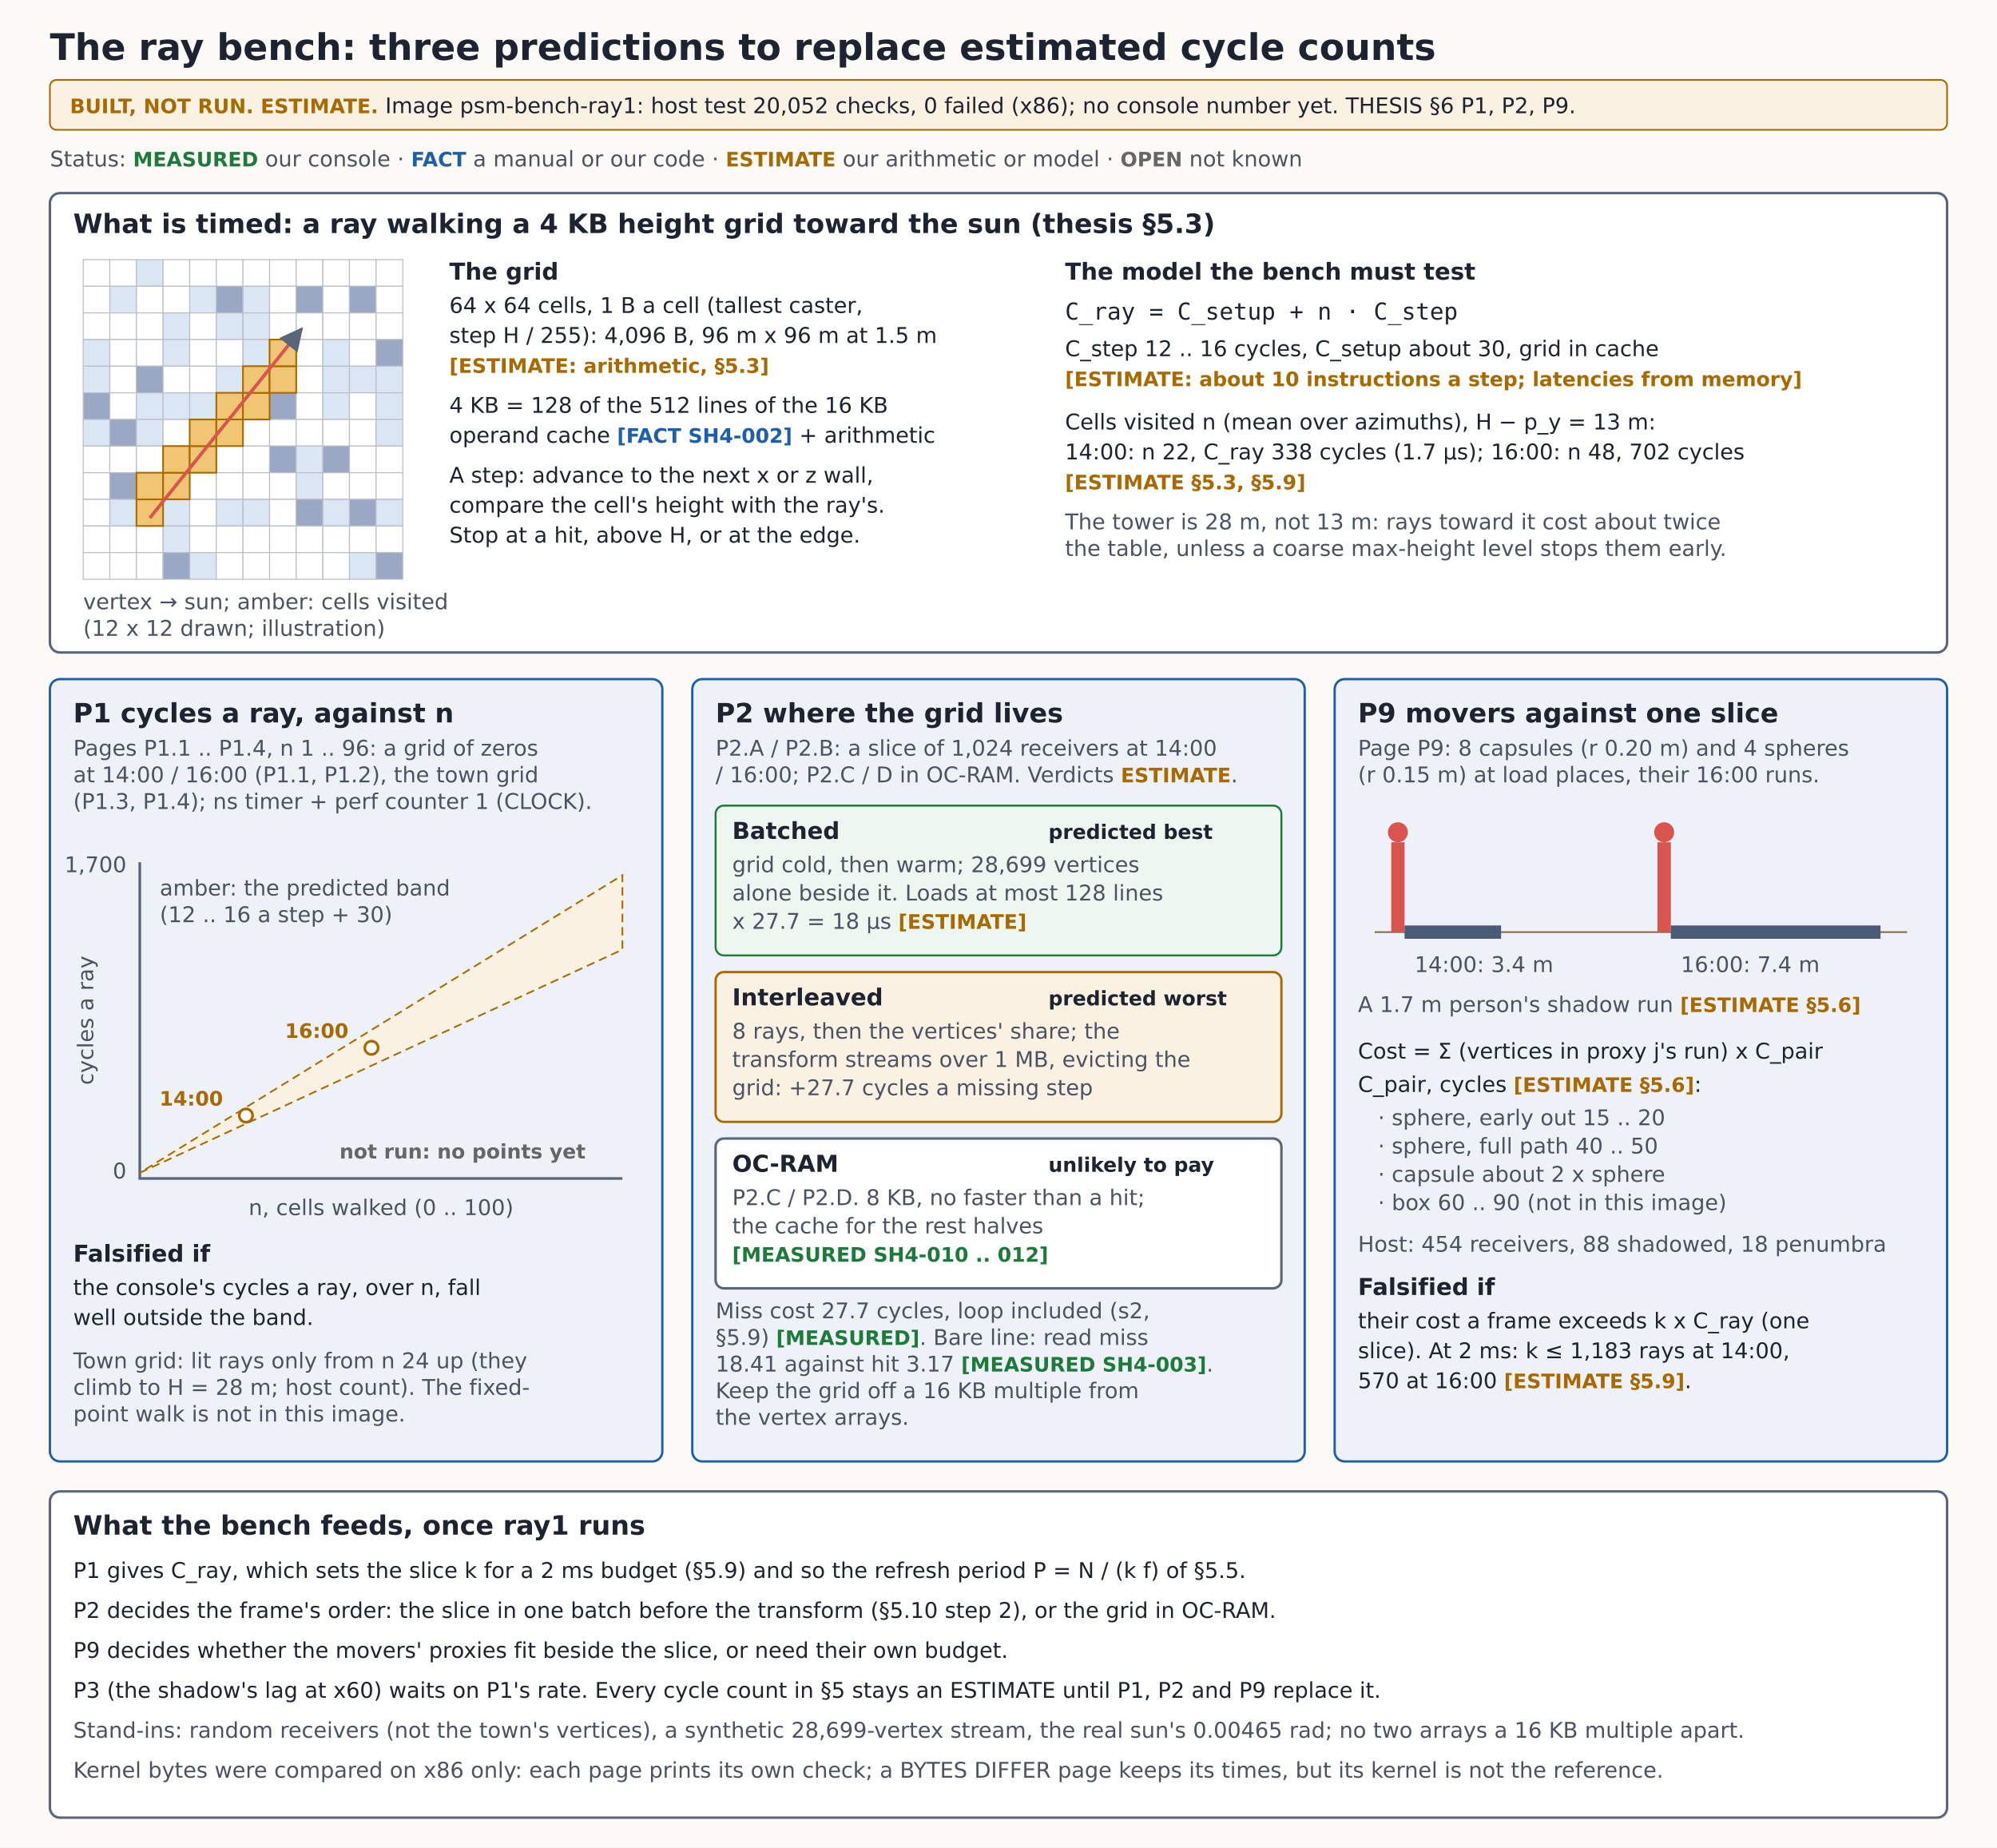
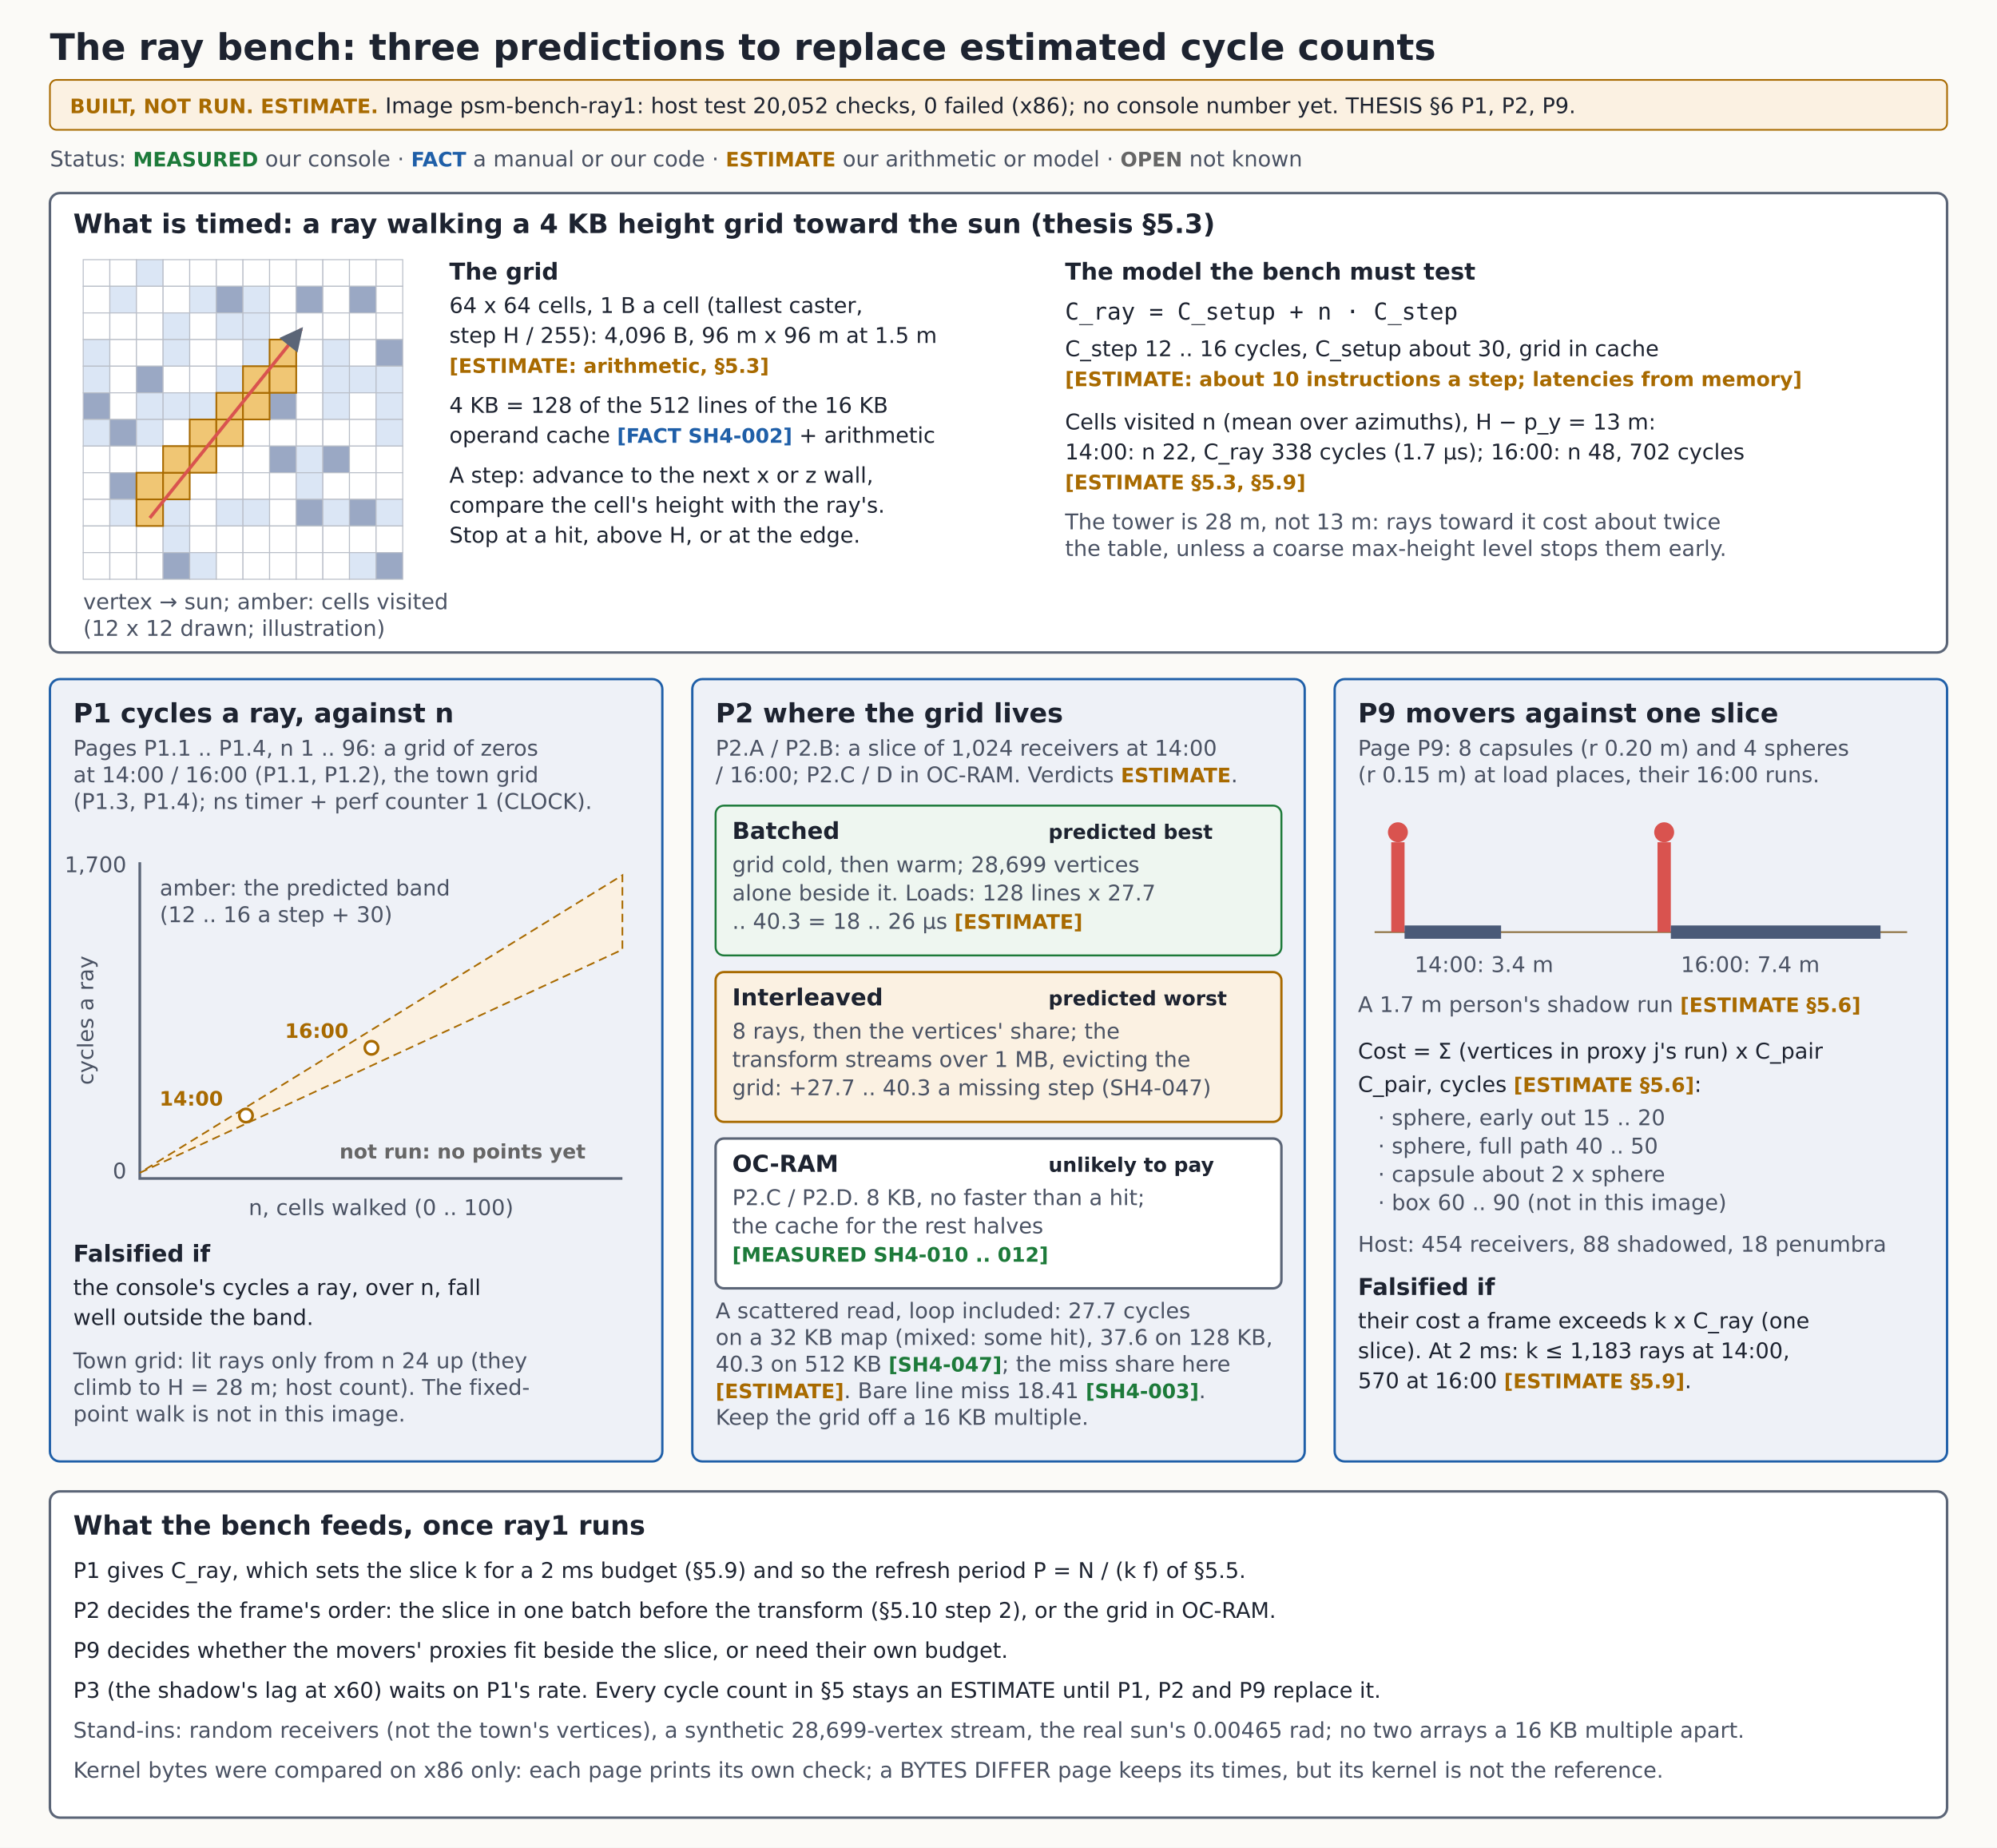
<svg xmlns="http://www.w3.org/2000/svg" width="1200" height="1110" viewBox="0 0 1200 1110" role="img" aria-labelledby="ttl dsc">
  <style>
text{font-family:"DejaVu Sans",Verdana,Arial,sans-serif;fill:#1d2330}
.t{font-size:22px;font-weight:700}.s{font-size:13px;fill:#4a5263}.h{font-size:16px;font-weight:700}.h2{font-size:14px;font-weight:700}
.b{font-size:13px}.k{font-size:12px;font-weight:700}.n{font-size:22px;font-weight:700}.mono{font-family:"DejaVu Sans Mono",Consolas,monospace;font-size:14px}
.m{fill:#1d7a3a}.f{fill:#1f5fa8}.e{fill:#a86a00}.o{fill:#666}.r{fill:#7a3ea8}
.box{fill:#fff;stroke:#5b6577;stroke-width:1.5}.st{fill:#eef1f7;stroke:#1f5fa8;stroke-width:1.4}
.mv{fill:#fbf1e2;stroke:#a86a00;stroke-width:1.4}.tm{fill:#eef6f0;stroke:#1d7a3a;stroke-width:1.2}
.ar{stroke:#5b6577;stroke-width:1.6;fill:none}.ad{stroke:#5b6577;stroke-width:1.4;fill:none;stroke-dasharray:5 4}
</style>
  <defs>
    <marker id="h" viewBox="0 0 10 10" refX="9" refY="5" markerWidth="7" markerHeight="7" orient="auto">
      <path d="M0 0 L10 5 L0 10 z" fill="#5b6577" />
    </marker>
  </defs>
  <rect width="1200" height="1110" fill="#fbfaf7" />
  <text x="30" y="36" class="t">The ray bench: three predictions to replace estimated cycle counts</text>
  <rect x="30" y="48" width="1140" height="30" rx="4" fill="#fbf1e2" stroke="#a86a00" />
  <text x="42" y="68" class="b">
    <tspan class="k e">BUILT, NOT RUN. ESTIMATE.</tspan> Image psm-bench-ray1: host test 20,052 checks, 0 failed (x86); no console number yet. THESIS §6 P1, P2, P9.</text>
  <text x="30" y="100" class="s">Status: <tspan class="k m">MEASURED</tspan> our console · <tspan class="k f">FACT</tspan> a manual or our code · <tspan class="k e">ESTIMATE</tspan> our arithmetic or model · <tspan class="k o">OPEN</tspan> not known</text>
  <rect x="30" y="116" width="1140" height="276" rx="6" class="box" />
  <text x="44" y="140" class="h">What is timed: a ray walking a 4 KB height grid toward the sun (thesis §5.3)</text>
  <rect x="50" y="156" width="16" height="16" fill="#ffffff" stroke="#b9bec8" stroke-width="0.6" />
  <rect x="66" y="156" width="16" height="16" fill="#ffffff" stroke="#b9bec8" stroke-width="0.6" />
  <rect x="82" y="156" width="16" height="16" fill="#dbe6f5" stroke="#b9bec8" stroke-width="0.6" />
  <rect x="98" y="156" width="16" height="16" fill="#ffffff" stroke="#b9bec8" stroke-width="0.6" />
  <rect x="114" y="156" width="16" height="16" fill="#ffffff" stroke="#b9bec8" stroke-width="0.6" />
  <rect x="130" y="156" width="16" height="16" fill="#ffffff" stroke="#b9bec8" stroke-width="0.6" />
  <rect x="146" y="156" width="16" height="16" fill="#ffffff" stroke="#b9bec8" stroke-width="0.6" />
  <rect x="162" y="156" width="16" height="16" fill="#ffffff" stroke="#b9bec8" stroke-width="0.6" />
  <rect x="178" y="156" width="16" height="16" fill="#ffffff" stroke="#b9bec8" stroke-width="0.6" />
  <rect x="194" y="156" width="16" height="16" fill="#ffffff" stroke="#b9bec8" stroke-width="0.6" />
  <rect x="210" y="156" width="16" height="16" fill="#ffffff" stroke="#b9bec8" stroke-width="0.6" />
  <rect x="226" y="156" width="16" height="16" fill="#ffffff" stroke="#b9bec8" stroke-width="0.6" />
  <rect x="50" y="172" width="16" height="16" fill="#ffffff" stroke="#b9bec8" stroke-width="0.6" />
  <rect x="66" y="172" width="16" height="16" fill="#dbe6f5" stroke="#b9bec8" stroke-width="0.6" />
  <rect x="82" y="172" width="16" height="16" fill="#ffffff" stroke="#b9bec8" stroke-width="0.6" />
  <rect x="98" y="172" width="16" height="16" fill="#ffffff" stroke="#b9bec8" stroke-width="0.6" />
  <rect x="114" y="172" width="16" height="16" fill="#dbe6f5" stroke="#b9bec8" stroke-width="0.6" />
  <rect x="130" y="172" width="16" height="16" fill="#9aa8c4" stroke="#b9bec8" stroke-width="0.6" />
  <rect x="146" y="172" width="16" height="16" fill="#dbe6f5" stroke="#b9bec8" stroke-width="0.6" />
  <rect x="162" y="172" width="16" height="16" fill="#ffffff" stroke="#b9bec8" stroke-width="0.6" />
  <rect x="178" y="172" width="16" height="16" fill="#9aa8c4" stroke="#b9bec8" stroke-width="0.6" />
  <rect x="194" y="172" width="16" height="16" fill="#ffffff" stroke="#b9bec8" stroke-width="0.6" />
  <rect x="210" y="172" width="16" height="16" fill="#9aa8c4" stroke="#b9bec8" stroke-width="0.6" />
  <rect x="226" y="172" width="16" height="16" fill="#ffffff" stroke="#b9bec8" stroke-width="0.6" />
  <rect x="50" y="188" width="16" height="16" fill="#ffffff" stroke="#b9bec8" stroke-width="0.6" />
  <rect x="66" y="188" width="16" height="16" fill="#ffffff" stroke="#b9bec8" stroke-width="0.6" />
  <rect x="82" y="188" width="16" height="16" fill="#ffffff" stroke="#b9bec8" stroke-width="0.6" />
  <rect x="98" y="188" width="16" height="16" fill="#dbe6f5" stroke="#b9bec8" stroke-width="0.6" />
  <rect x="114" y="188" width="16" height="16" fill="#ffffff" stroke="#b9bec8" stroke-width="0.6" />
  <rect x="130" y="188" width="16" height="16" fill="#dbe6f5" stroke="#b9bec8" stroke-width="0.6" />
  <rect x="146" y="188" width="16" height="16" fill="#dbe6f5" stroke="#b9bec8" stroke-width="0.6" />
  <rect x="162" y="188" width="16" height="16" fill="#ffffff" stroke="#b9bec8" stroke-width="0.6" />
  <rect x="178" y="188" width="16" height="16" fill="#ffffff" stroke="#b9bec8" stroke-width="0.6" />
  <rect x="194" y="188" width="16" height="16" fill="#ffffff" stroke="#b9bec8" stroke-width="0.6" />
  <rect x="210" y="188" width="16" height="16" fill="#ffffff" stroke="#b9bec8" stroke-width="0.6" />
  <rect x="226" y="188" width="16" height="16" fill="#ffffff" stroke="#b9bec8" stroke-width="0.6" />
  <rect x="50" y="204" width="16" height="16" fill="#dbe6f5" stroke="#b9bec8" stroke-width="0.6" />
  <rect x="66" y="204" width="16" height="16" fill="#ffffff" stroke="#b9bec8" stroke-width="0.6" />
  <rect x="82" y="204" width="16" height="16" fill="#ffffff" stroke="#b9bec8" stroke-width="0.6" />
  <rect x="98" y="204" width="16" height="16" fill="#dbe6f5" stroke="#b9bec8" stroke-width="0.6" />
  <rect x="114" y="204" width="16" height="16" fill="#ffffff" stroke="#b9bec8" stroke-width="0.6" />
  <rect x="130" y="204" width="16" height="16" fill="#ffffff" stroke="#b9bec8" stroke-width="0.6" />
  <rect x="146" y="204" width="16" height="16" fill="#dbe6f5" stroke="#b9bec8" stroke-width="0.6" />
  <rect x="162" y="204" width="16" height="16" fill="#dbe6f5" stroke="#b9bec8" stroke-width="0.6" />
  <rect x="178" y="204" width="16" height="16" fill="#ffffff" stroke="#b9bec8" stroke-width="0.6" />
  <rect x="194" y="204" width="16" height="16" fill="#dbe6f5" stroke="#b9bec8" stroke-width="0.6" />
  <rect x="210" y="204" width="16" height="16" fill="#ffffff" stroke="#b9bec8" stroke-width="0.6" />
  <rect x="226" y="204" width="16" height="16" fill="#9aa8c4" stroke="#b9bec8" stroke-width="0.6" />
  <rect x="50" y="220" width="16" height="16" fill="#dbe6f5" stroke="#b9bec8" stroke-width="0.6" />
  <rect x="66" y="220" width="16" height="16" fill="#ffffff" stroke="#b9bec8" stroke-width="0.6" />
  <rect x="82" y="220" width="16" height="16" fill="#9aa8c4" stroke="#b9bec8" stroke-width="0.6" />
  <rect x="98" y="220" width="16" height="16" fill="#ffffff" stroke="#b9bec8" stroke-width="0.6" />
  <rect x="114" y="220" width="16" height="16" fill="#ffffff" stroke="#b9bec8" stroke-width="0.6" />
  <rect x="130" y="220" width="16" height="16" fill="#dbe6f5" stroke="#b9bec8" stroke-width="0.6" />
  <rect x="146" y="220" width="16" height="16" fill="#ffffff" stroke="#b9bec8" stroke-width="0.6" />
  <rect x="162" y="220" width="16" height="16" fill="#ffffff" stroke="#b9bec8" stroke-width="0.6" />
  <rect x="178" y="220" width="16" height="16" fill="#ffffff" stroke="#b9bec8" stroke-width="0.6" />
  <rect x="194" y="220" width="16" height="16" fill="#dbe6f5" stroke="#b9bec8" stroke-width="0.6" />
  <rect x="210" y="220" width="16" height="16" fill="#dbe6f5" stroke="#b9bec8" stroke-width="0.6" />
  <rect x="226" y="220" width="16" height="16" fill="#dbe6f5" stroke="#b9bec8" stroke-width="0.6" />
  <rect x="50" y="236" width="16" height="16" fill="#9aa8c4" stroke="#b9bec8" stroke-width="0.6" />
  <rect x="66" y="236" width="16" height="16" fill="#ffffff" stroke="#b9bec8" stroke-width="0.6" />
  <rect x="82" y="236" width="16" height="16" fill="#dbe6f5" stroke="#b9bec8" stroke-width="0.6" />
  <rect x="98" y="236" width="16" height="16" fill="#dbe6f5" stroke="#b9bec8" stroke-width="0.6" />
  <rect x="114" y="236" width="16" height="16" fill="#dbe6f5" stroke="#b9bec8" stroke-width="0.6" />
  <rect x="130" y="236" width="16" height="16" fill="#ffffff" stroke="#b9bec8" stroke-width="0.6" />
  <rect x="146" y="236" width="16" height="16" fill="#dbe6f5" stroke="#b9bec8" stroke-width="0.6" />
  <rect x="162" y="236" width="16" height="16" fill="#9aa8c4" stroke="#b9bec8" stroke-width="0.6" />
  <rect x="178" y="236" width="16" height="16" fill="#ffffff" stroke="#b9bec8" stroke-width="0.6" />
  <rect x="194" y="236" width="16" height="16" fill="#dbe6f5" stroke="#b9bec8" stroke-width="0.6" />
  <rect x="210" y="236" width="16" height="16" fill="#ffffff" stroke="#b9bec8" stroke-width="0.6" />
  <rect x="226" y="236" width="16" height="16" fill="#dbe6f5" stroke="#b9bec8" stroke-width="0.6" />
  <rect x="50" y="252" width="16" height="16" fill="#dbe6f5" stroke="#b9bec8" stroke-width="0.6" />
  <rect x="66" y="252" width="16" height="16" fill="#9aa8c4" stroke="#b9bec8" stroke-width="0.6" />
  <rect x="82" y="252" width="16" height="16" fill="#dbe6f5" stroke="#b9bec8" stroke-width="0.6" />
  <rect x="98" y="252" width="16" height="16" fill="#ffffff" stroke="#b9bec8" stroke-width="0.6" />
  <rect x="114" y="252" width="16" height="16" fill="#ffffff" stroke="#b9bec8" stroke-width="0.6" />
  <rect x="130" y="252" width="16" height="16" fill="#dbe6f5" stroke="#b9bec8" stroke-width="0.6" />
  <rect x="146" y="252" width="16" height="16" fill="#ffffff" stroke="#b9bec8" stroke-width="0.6" />
  <rect x="162" y="252" width="16" height="16" fill="#ffffff" stroke="#b9bec8" stroke-width="0.6" />
  <rect x="178" y="252" width="16" height="16" fill="#ffffff" stroke="#b9bec8" stroke-width="0.6" />
  <rect x="194" y="252" width="16" height="16" fill="#ffffff" stroke="#b9bec8" stroke-width="0.6" />
  <rect x="210" y="252" width="16" height="16" fill="#ffffff" stroke="#b9bec8" stroke-width="0.6" />
  <rect x="226" y="252" width="16" height="16" fill="#dbe6f5" stroke="#b9bec8" stroke-width="0.6" />
  <rect x="50" y="268" width="16" height="16" fill="#ffffff" stroke="#b9bec8" stroke-width="0.6" />
  <rect x="66" y="268" width="16" height="16" fill="#ffffff" stroke="#b9bec8" stroke-width="0.6" />
  <rect x="82" y="268" width="16" height="16" fill="#ffffff" stroke="#b9bec8" stroke-width="0.6" />
  <rect x="98" y="268" width="16" height="16" fill="#9aa8c4" stroke="#b9bec8" stroke-width="0.6" />
  <rect x="114" y="268" width="16" height="16" fill="#ffffff" stroke="#b9bec8" stroke-width="0.6" />
  <rect x="130" y="268" width="16" height="16" fill="#ffffff" stroke="#b9bec8" stroke-width="0.6" />
  <rect x="146" y="268" width="16" height="16" fill="#ffffff" stroke="#b9bec8" stroke-width="0.6" />
  <rect x="162" y="268" width="16" height="16" fill="#9aa8c4" stroke="#b9bec8" stroke-width="0.6" />
  <rect x="178" y="268" width="16" height="16" fill="#dbe6f5" stroke="#b9bec8" stroke-width="0.6" />
  <rect x="194" y="268" width="16" height="16" fill="#9aa8c4" stroke="#b9bec8" stroke-width="0.6" />
  <rect x="210" y="268" width="16" height="16" fill="#ffffff" stroke="#b9bec8" stroke-width="0.6" />
  <rect x="226" y="268" width="16" height="16" fill="#ffffff" stroke="#b9bec8" stroke-width="0.6" />
  <rect x="50" y="284" width="16" height="16" fill="#ffffff" stroke="#b9bec8" stroke-width="0.6" />
  <rect x="66" y="284" width="16" height="16" fill="#9aa8c4" stroke="#b9bec8" stroke-width="0.6" />
  <rect x="82" y="284" width="16" height="16" fill="#9aa8c4" stroke="#b9bec8" stroke-width="0.6" />
  <rect x="98" y="284" width="16" height="16" fill="#ffffff" stroke="#b9bec8" stroke-width="0.6" />
  <rect x="114" y="284" width="16" height="16" fill="#ffffff" stroke="#b9bec8" stroke-width="0.6" />
  <rect x="130" y="284" width="16" height="16" fill="#ffffff" stroke="#b9bec8" stroke-width="0.6" />
  <rect x="146" y="284" width="16" height="16" fill="#ffffff" stroke="#b9bec8" stroke-width="0.6" />
  <rect x="162" y="284" width="16" height="16" fill="#ffffff" stroke="#b9bec8" stroke-width="0.6" />
  <rect x="178" y="284" width="16" height="16" fill="#dbe6f5" stroke="#b9bec8" stroke-width="0.6" />
  <rect x="194" y="284" width="16" height="16" fill="#ffffff" stroke="#b9bec8" stroke-width="0.6" />
  <rect x="210" y="284" width="16" height="16" fill="#ffffff" stroke="#b9bec8" stroke-width="0.6" />
  <rect x="226" y="284" width="16" height="16" fill="#ffffff" stroke="#b9bec8" stroke-width="0.6" />
  <rect x="50" y="300" width="16" height="16" fill="#ffffff" stroke="#b9bec8" stroke-width="0.6" />
  <rect x="66" y="300" width="16" height="16" fill="#dbe6f5" stroke="#b9bec8" stroke-width="0.6" />
  <rect x="82" y="300" width="16" height="16" fill="#9aa8c4" stroke="#b9bec8" stroke-width="0.6" />
  <rect x="98" y="300" width="16" height="16" fill="#dbe6f5" stroke="#b9bec8" stroke-width="0.6" />
  <rect x="114" y="300" width="16" height="16" fill="#ffffff" stroke="#b9bec8" stroke-width="0.6" />
  <rect x="130" y="300" width="16" height="16" fill="#dbe6f5" stroke="#b9bec8" stroke-width="0.6" />
  <rect x="146" y="300" width="16" height="16" fill="#dbe6f5" stroke="#b9bec8" stroke-width="0.6" />
  <rect x="162" y="300" width="16" height="16" fill="#ffffff" stroke="#b9bec8" stroke-width="0.6" />
  <rect x="178" y="300" width="16" height="16" fill="#9aa8c4" stroke="#b9bec8" stroke-width="0.6" />
  <rect x="194" y="300" width="16" height="16" fill="#dbe6f5" stroke="#b9bec8" stroke-width="0.6" />
  <rect x="210" y="300" width="16" height="16" fill="#9aa8c4" stroke="#b9bec8" stroke-width="0.6" />
  <rect x="226" y="300" width="16" height="16" fill="#dbe6f5" stroke="#b9bec8" stroke-width="0.6" />
  <rect x="50" y="316" width="16" height="16" fill="#ffffff" stroke="#b9bec8" stroke-width="0.6" />
  <rect x="66" y="316" width="16" height="16" fill="#ffffff" stroke="#b9bec8" stroke-width="0.6" />
  <rect x="82" y="316" width="16" height="16" fill="#ffffff" stroke="#b9bec8" stroke-width="0.6" />
  <rect x="98" y="316" width="16" height="16" fill="#dbe6f5" stroke="#b9bec8" stroke-width="0.6" />
  <rect x="114" y="316" width="16" height="16" fill="#ffffff" stroke="#b9bec8" stroke-width="0.6" />
  <rect x="130" y="316" width="16" height="16" fill="#ffffff" stroke="#b9bec8" stroke-width="0.6" />
  <rect x="146" y="316" width="16" height="16" fill="#ffffff" stroke="#b9bec8" stroke-width="0.6" />
  <rect x="162" y="316" width="16" height="16" fill="#ffffff" stroke="#b9bec8" stroke-width="0.6" />
  <rect x="178" y="316" width="16" height="16" fill="#ffffff" stroke="#b9bec8" stroke-width="0.6" />
  <rect x="194" y="316" width="16" height="16" fill="#ffffff" stroke="#b9bec8" stroke-width="0.6" />
  <rect x="210" y="316" width="16" height="16" fill="#ffffff" stroke="#b9bec8" stroke-width="0.6" />
  <rect x="226" y="316" width="16" height="16" fill="#ffffff" stroke="#b9bec8" stroke-width="0.6" />
  <rect x="50" y="332" width="16" height="16" fill="#ffffff" stroke="#b9bec8" stroke-width="0.6" />
  <rect x="66" y="332" width="16" height="16" fill="#ffffff" stroke="#b9bec8" stroke-width="0.6" />
  <rect x="82" y="332" width="16" height="16" fill="#ffffff" stroke="#b9bec8" stroke-width="0.6" />
  <rect x="98" y="332" width="16" height="16" fill="#9aa8c4" stroke="#b9bec8" stroke-width="0.6" />
  <rect x="114" y="332" width="16" height="16" fill="#dbe6f5" stroke="#b9bec8" stroke-width="0.6" />
  <rect x="130" y="332" width="16" height="16" fill="#ffffff" stroke="#b9bec8" stroke-width="0.6" />
  <rect x="146" y="332" width="16" height="16" fill="#ffffff" stroke="#b9bec8" stroke-width="0.6" />
  <rect x="162" y="332" width="16" height="16" fill="#ffffff" stroke="#b9bec8" stroke-width="0.6" />
  <rect x="178" y="332" width="16" height="16" fill="#ffffff" stroke="#b9bec8" stroke-width="0.6" />
  <rect x="194" y="332" width="16" height="16" fill="#ffffff" stroke="#b9bec8" stroke-width="0.6" />
  <rect x="210" y="332" width="16" height="16" fill="#dbe6f5" stroke="#b9bec8" stroke-width="0.6" />
  <rect x="226" y="332" width="16" height="16" fill="#9aa8c4" stroke="#b9bec8" stroke-width="0.6" />
  <rect x="82" y="300" width="16" height="16" fill="#f0c674" stroke="#a86a00" stroke-width="1" />
  <rect x="82" y="284" width="16" height="16" fill="#f0c674" stroke="#a86a00" stroke-width="1" />
  <rect x="98" y="284" width="16" height="16" fill="#f0c674" stroke="#a86a00" stroke-width="1" />
  <rect x="98" y="268" width="16" height="16" fill="#f0c674" stroke="#a86a00" stroke-width="1" />
  <rect x="114" y="268" width="16" height="16" fill="#f0c674" stroke="#a86a00" stroke-width="1" />
  <rect x="114" y="252" width="16" height="16" fill="#f0c674" stroke="#a86a00" stroke-width="1" />
  <rect x="130" y="252" width="16" height="16" fill="#f0c674" stroke="#a86a00" stroke-width="1" />
  <rect x="130" y="236" width="16" height="16" fill="#f0c674" stroke="#a86a00" stroke-width="1" />
  <rect x="146" y="236" width="16" height="16" fill="#f0c674" stroke="#a86a00" stroke-width="1" />
  <rect x="146" y="220" width="16" height="16" fill="#f0c674" stroke="#a86a00" stroke-width="1" />
  <rect x="162" y="220" width="16" height="16" fill="#f0c674" stroke="#a86a00" stroke-width="1" />
  <rect x="162" y="204" width="16" height="16" fill="#f0c674" stroke="#a86a00" stroke-width="1" />
  <path d="M90.0 311.2 L181.2 197.6" stroke="#d9534f" stroke-width="2" marker-end="url(#h)" />
  <text x="50" y="366" class="s">vertex → sun; amber: cells visited</text>
  <text x="50" y="382" class="s">(12 x 12 drawn; illustration)</text>
  <text x="270" y="168" class="h2">The grid</text>
  <text x="270" y="188" class="b">64 x 64 cells, 1 B a cell (tallest caster,</text>
  <text x="270" y="206" class="b">step H / 255): 4,096 B, 96 m x 96 m at 1.5 m</text>
  <text x="270" y="224" class="b">
    <tspan class="k e">[ESTIMATE: arithmetic, §5.3]</tspan>
  </text>
  <text x="270" y="248" class="b">4 KB = 128 of the 512 lines of the 16 KB</text>
  <text x="270" y="266" class="b">operand cache <tspan class="k f">[FACT SH4-002]</tspan> + arithmetic</text>
  <text x="270" y="290" class="b">A step: advance to the next x or z wall,</text>
  <text x="270" y="308" class="b">compare the cell's height with the ray's.</text>
  <text x="270" y="326" class="b">Stop at a hit, above H, or at the edge.</text>
  <text x="640" y="168" class="h2">The model the bench must test</text>
  <text x="640" y="192" class="mono">C_ray = C_setup + n · C_step</text>
  <text x="640" y="214" class="b">C_step 12 .. 16 cycles, C_setup about 30, grid in cache</text>
  <text x="640" y="232" class="b">
    <tspan class="k e">[ESTIMATE: about 10 instructions a step; latencies from memory]</tspan>
  </text>
  <text x="640" y="258" class="b">Cells visited n (mean over azimuths), H − p_y = 13 m:</text>
  <text x="640" y="276" class="b">14:00: n 22, C_ray 338 cycles (1.7 µs); 16:00: n 48, 702 cycles</text>
  <text x="640" y="294" class="b">
    <tspan class="k e">[ESTIMATE §5.3, §5.9]</tspan>
  </text>
  <text x="640" y="318" class="s">The tower is 28 m, not 13 m: rays toward it cost about twice</text>
  <text x="640" y="334" class="s">the table, unless a coarse max-height level stops them early.</text>
  <rect x="30" y="408" width="368" height="470" rx="6" class="st" />
  <rect x="416" y="408" width="368" height="470" rx="6" class="st" />
  <rect x="802" y="408" width="368" height="470" rx="6" class="st" />
  <text x="44" y="434" class="h">P1  cycles a ray, against n</text>
  <text x="44" y="454" class="s">Pages P1.1 .. P1.4, n 1 .. 96: a grid of zeros</text>
  <text x="44" y="470" class="s">at 14:00 / 16:00 (P1.1, P1.2), the town grid</text>
  <text x="44" y="486" class="s">(P1.3, P1.4); ns timer + perf counter 1 (CLOCK).</text>
  <path d="M84 518 L84 708 L374 708" class="ar" />
  <polygon points="84.0,704.6 374.0,570.5 374.0,525.8" fill="#fbf1e2" stroke="#a86a00" stroke-dasharray="5 3" />
  <circle cx="147.8" cy="670.2" r="4" fill="#fff" stroke="#a86a00" stroke-width="1.6" />
  <text x="95.8" y="664.224" class="k e">14:00</text>
  <circle cx="223.2" cy="629.5" r="4" fill="#fff" stroke="#a86a00" stroke-width="1.6" />
  <text x="171.2" y="623.541" class="k e">16:00</text>
  <text x="229.0" y="730" class="s" text-anchor="middle">n, cells walked (0 .. 100)</text>
  <text x="76" y="524" class="s" text-anchor="end">1,700</text>
  <text x="76" y="708" class="s" text-anchor="end">0</text>
  <text x="56" y="613.0" class="s" text-anchor="middle" transform="rotate(-90 56 613.0)">cycles a ray</text>
  <text x="96" y="538" class="s">amber: the predicted band</text>
  <text x="96" y="554" class="s">(12 .. 16 a step + 30)</text>
  <text x="204" y="696" class="k o">not run: no points yet</text>
  <text x="44" y="758" class="h2">Falsified if</text>
  <text x="44" y="778" class="b">the console's cycles a ray, over n, fall</text>
  <text x="44" y="796" class="b">well outside the band.</text>
  <text x="44" y="822" class="s">Town grid: lit rays only from n 24 up (they</text>
  <text x="44" y="838" class="s">climb to H = 28 m; host count). The fixed-</text>
  <text x="44" y="854" class="s">point walk is not in this image.</text>
  <text x="430" y="434" class="h">P2  where the grid lives</text>
  <text x="430" y="454" class="s">P2.A / P2.B: a slice of 1,024 receivers at 14:00</text>
  <text x="430" y="470" class="s">/ 16:00; P2.C / D in OC-RAM. Verdicts <tspan class="k e">ESTIMATE</tspan>.</text>
  <rect x="430" y="484" width="340" height="90" rx="5" class="tm" />
  <text x="440" y="504" class="h2">Batched</text>
  <text x="630" y="504" class="k">predicted best</text>
  <text x="440" y="524" class="s">grid cold, then warm; 28,699 vertices</text>
-   <text x="440" y="541" class="s">alone beside it. Loads at most 128 lines</text>
-   <text x="440" y="558" class="s">x 27.7 = 18 µs <tspan class="k e">[ESTIMATE]</tspan>
+   <text x="440" y="541" class="s">alone beside it. Loads: 128 lines x 27.7</text>
+   <text x="440" y="558" class="s">.. 40.3 = 18 .. 26 µs <tspan class="k e">[ESTIMATE]</tspan>
  </text>
  <rect x="430" y="584" width="340" height="90" rx="5" class="mv" />
  <text x="440" y="604" class="h2">Interleaved</text>
  <text x="630" y="604" class="k">predicted worst</text>
  <text x="440" y="624" class="s">8 rays, then the vertices' share; the</text>
  <text x="440" y="641" class="s">transform streams over 1 MB, evicting the</text>
-   <text x="440" y="658" class="s">grid: +27.7 cycles a missing step</text>
+   <text x="440" y="658" class="s">grid: +27.7 .. 40.3 a missing step (SH4-047)</text>
  <rect x="430" y="684" width="340" height="90" rx="5" class="box" />
  <text x="440" y="704" class="h2">OC-RAM</text>
  <text x="630" y="704" class="k">unlikely to pay</text>
  <text x="440" y="724" class="s">P2.C / P2.D. 8 KB, no faster than a hit;</text>
  <text x="440" y="741" class="s">the cache for the rest halves</text>
  <text x="440" y="758" class="s">
    <tspan class="k m">[MEASURED SH4-010 .. 012]</tspan>
  </text>
-   <text x="430" y="792" class="s">Miss cost 27.7 cycles, loop included (s2,</text>
-   <text x="430" y="808" class="s">§5.9) <tspan class="k m">[MEASURED]</tspan>. Bare line: read miss</text>
-   <text x="430" y="824" class="s">18.41 against hit 3.17 <tspan class="k m">[MEASURED SH4-003]</tspan>.</text>
-   <text x="430" y="840" class="s">Keep the grid off a 16 KB multiple from</text>
-   <text x="430" y="856" class="s">the vertex arrays.</text>
+   <text x="430" y="792" class="s">A scattered read, loop included: 27.7 cycles</text>
+   <text x="430" y="808" class="s">on a 32 KB map (mixed: some hit), 37.6 on 128 KB,</text>
+   <text x="430" y="824" class="s">40.3 on 512 KB <tspan class="k m">[SH4-047]</tspan>; the miss share here</text>
+   <text x="430" y="840" class="s">
+     <tspan class="k e">[ESTIMATE]</tspan>. Bare line miss 18.41 <tspan class="k m">[SH4-003]</tspan>.</text>
+   <text x="430" y="856" class="s">Keep the grid off a 16 KB multiple.</text>
  <text x="816" y="434" class="h">P9  movers against one slice</text>
  <text x="816" y="454" class="s">Page P9: 8 capsules (r 0.20 m) and 4 spheres</text>
  <text x="816" y="470" class="s">(r 0.15 m) at load places, their 16:00 runs.</text>
  <path d="M826 560 L1146 560" stroke="#8a6d3b" />
  <rect x="836" y="506" width="8" height="54" fill="#d9534f" />
  <circle cx="840" cy="500" r="6" fill="#d9534f" />
  <rect x="844" y="556" width="58" height="8" fill="#4a5a78" />
  <text x="850" y="584" class="s">14:00: 3.4 m</text>
  <rect x="996" y="506" width="8" height="54" fill="#d9534f" />
  <circle cx="1000" cy="500" r="6" fill="#d9534f" />
  <rect x="1004" y="556" width="126" height="8" fill="#4a5a78" />
  <text x="1010" y="584" class="s">16:00: 7.4 m</text>
  <text x="816" y="608" class="s">A 1.7 m person's shadow run <tspan class="k e">[ESTIMATE §5.6]</tspan>
  </text>
  <text x="816" y="636" class="b">Cost = Σ (vertices in proxy j's run) x C_pair</text>
  <text x="816" y="656" class="b">C_pair, cycles <tspan class="k e">[ESTIMATE §5.6]</tspan>:</text>
  <text x="828" y="676" class="s">· sphere, early out 15 .. 20</text>
  <text x="828" y="693" class="s">· sphere, full path 40 .. 50</text>
  <text x="828" y="710" class="s">· capsule about 2 x sphere</text>
  <text x="828" y="727" class="s">· box 60 .. 90 (not in this image)</text>
  <text x="816" y="752" class="s">Host: 454 receivers, 88 shadowed, 18 penumbra</text>
  <text x="816" y="778" class="h2">Falsified if</text>
  <text x="816" y="798" class="b">their cost a frame exceeds k x C_ray (one</text>
  <text x="816" y="816" class="b">slice). At 2 ms: k ≤ 1,183 rays at 14:00,</text>
  <text x="816" y="834" class="b">570 at 16:00 <tspan class="k e">[ESTIMATE §5.9]</tspan>.</text>
  <rect x="30" y="896" width="1140" height="196" rx="6" class="box" />
  <text x="44" y="922" class="h">What the bench feeds, once ray1 runs</text>
  <text x="44" y="948" class="b">P1 gives C_ray, which sets the slice k for a 2 ms budget (§5.9) and so the refresh period P = N / (k f) of §5.5.</text>
  <text x="44" y="972" class="b">P2 decides the frame's order: the slice in one batch before the transform (§5.10 step 2), or the grid in OC-RAM.</text>
  <text x="44" y="996" class="b">P9 decides whether the movers' proxies fit beside the slice, or need their own budget.</text>
  <text x="44" y="1020" class="b">P3 (the shadow's lag at x60) waits on P1's rate. Every cycle count in §5 stays an ESTIMATE until P1, P2 and P9 replace it.</text>
  <text x="44" y="1044" class="s">Stand-ins: random receivers (not the town's vertices), a synthetic 28,699-vertex stream, the real sun's 0.00465 rad; no two arrays a 16 KB multiple apart.</text>
  <text x="44" y="1068" class="s">Kernel bytes were compared on x86 only: each page prints its own check; a BYTES DIFFER page keeps its times, but its kernel is not the reference.</text>
</svg>
